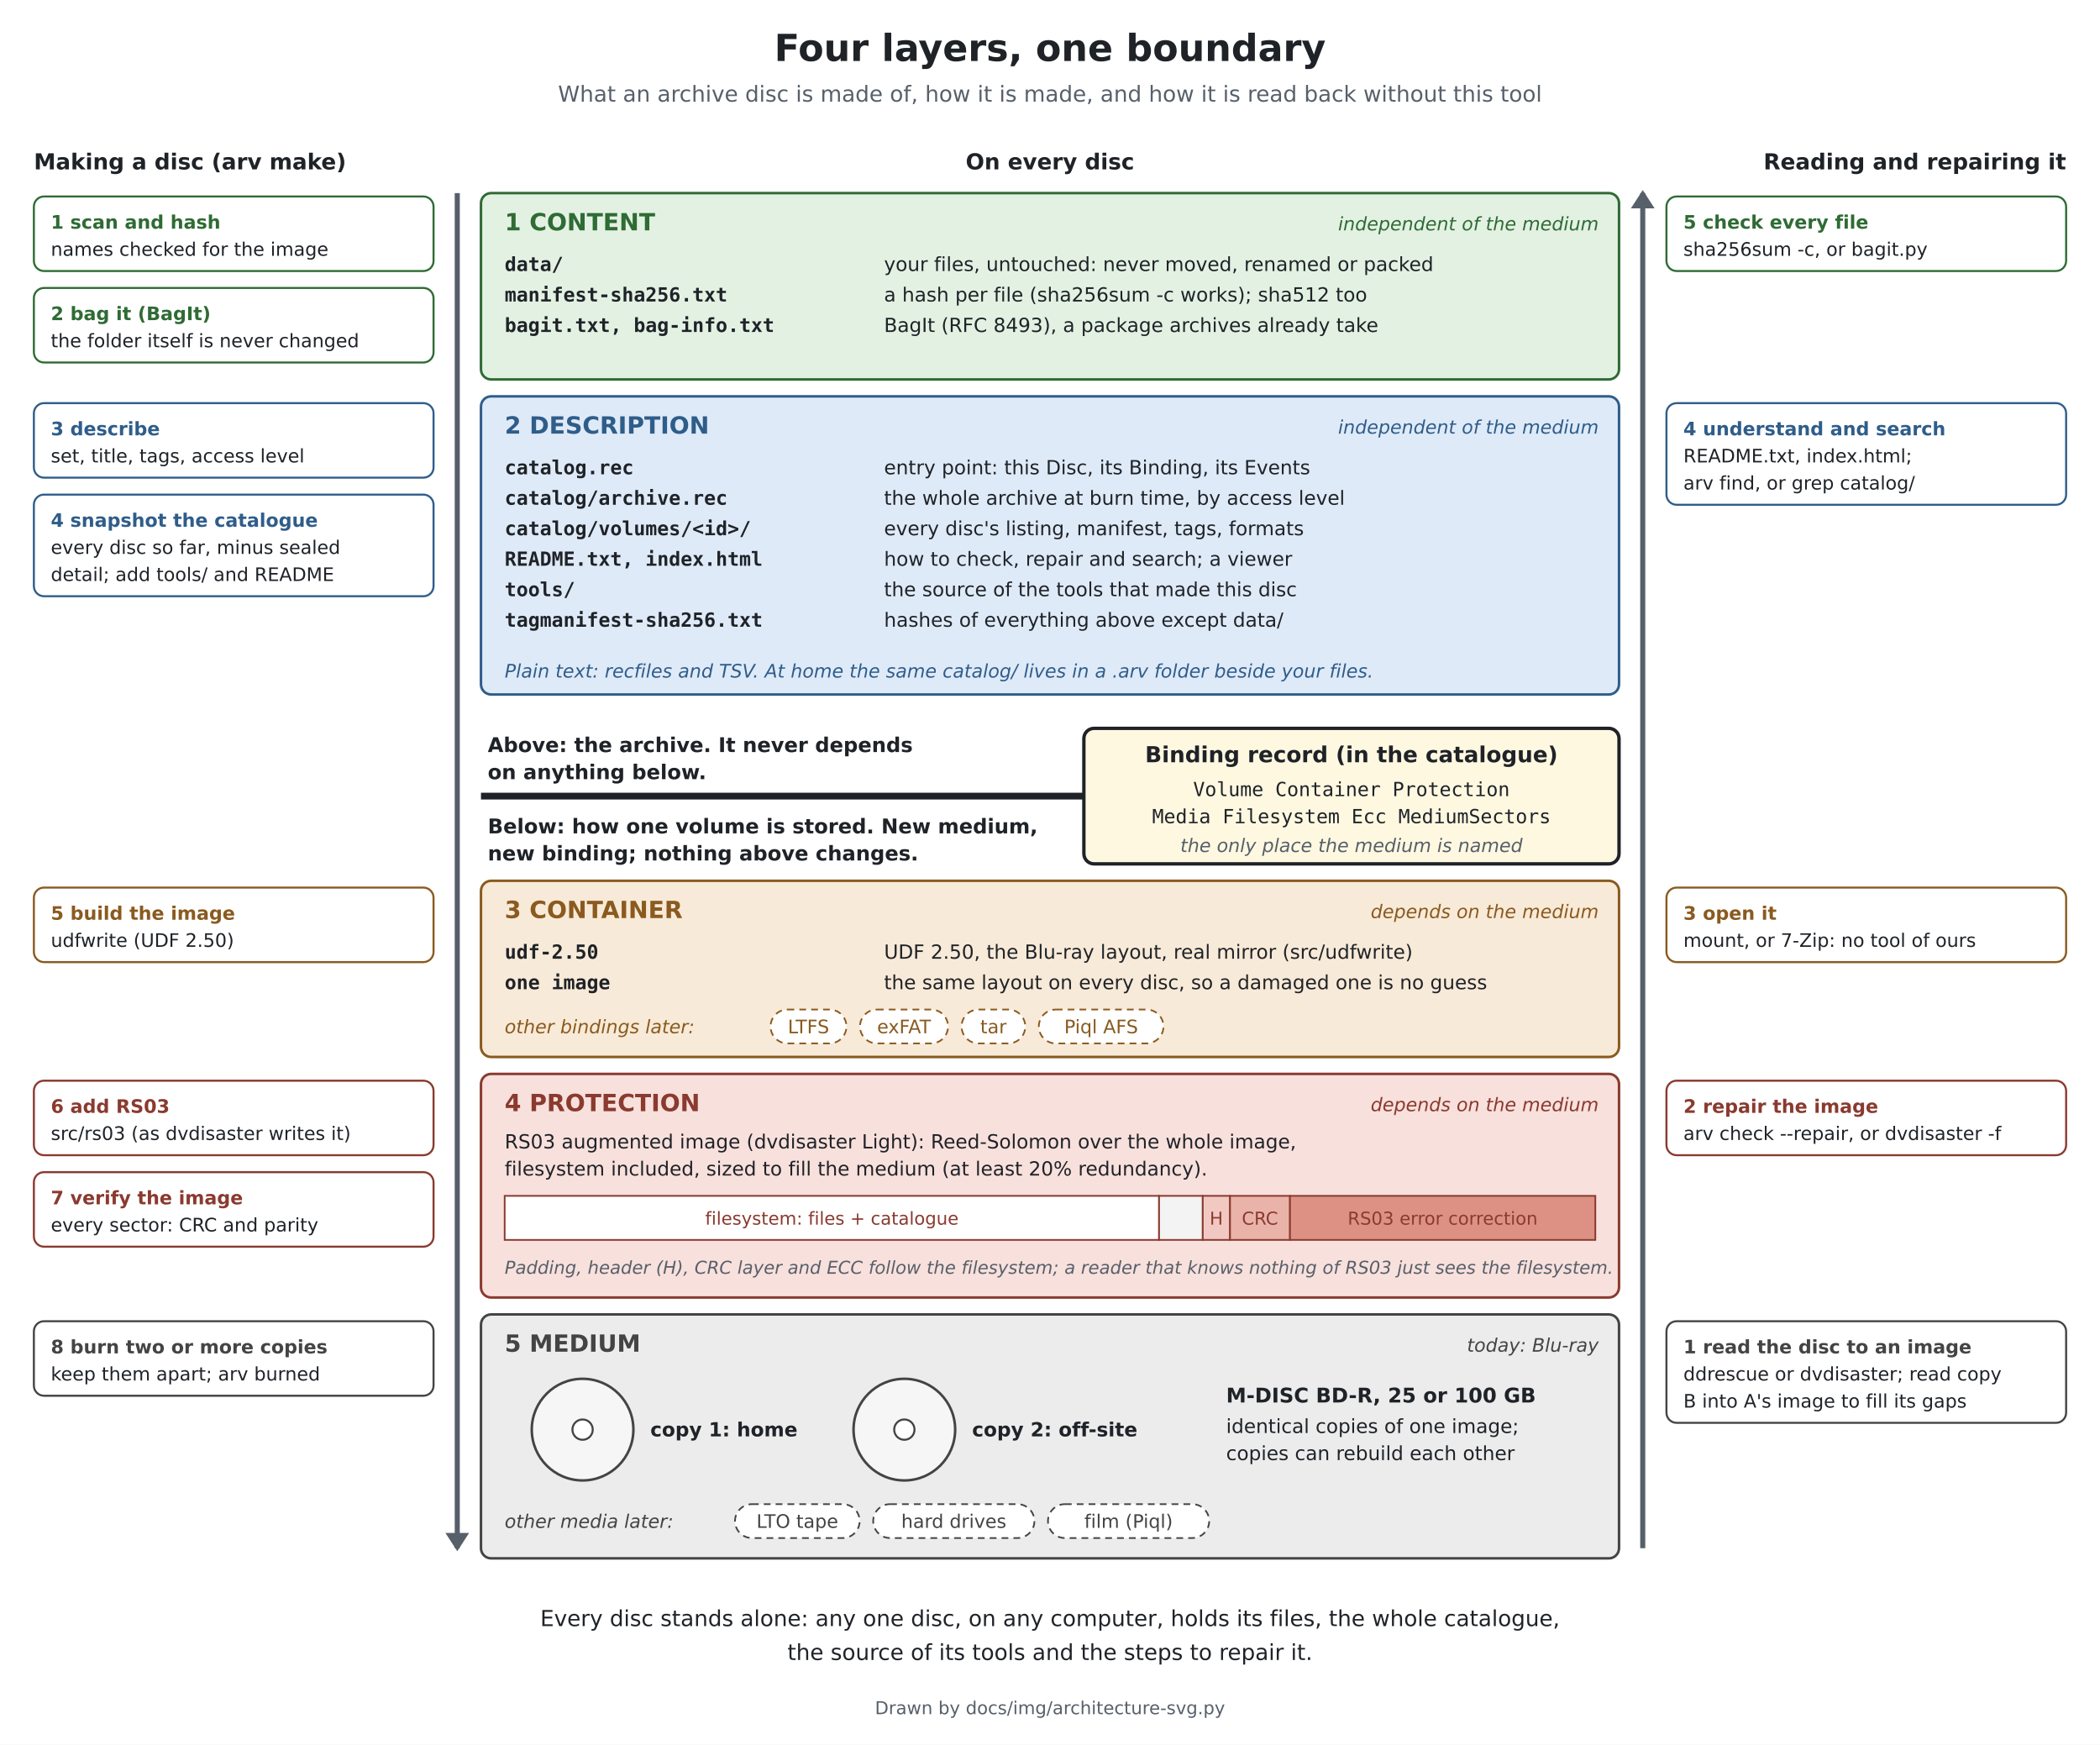
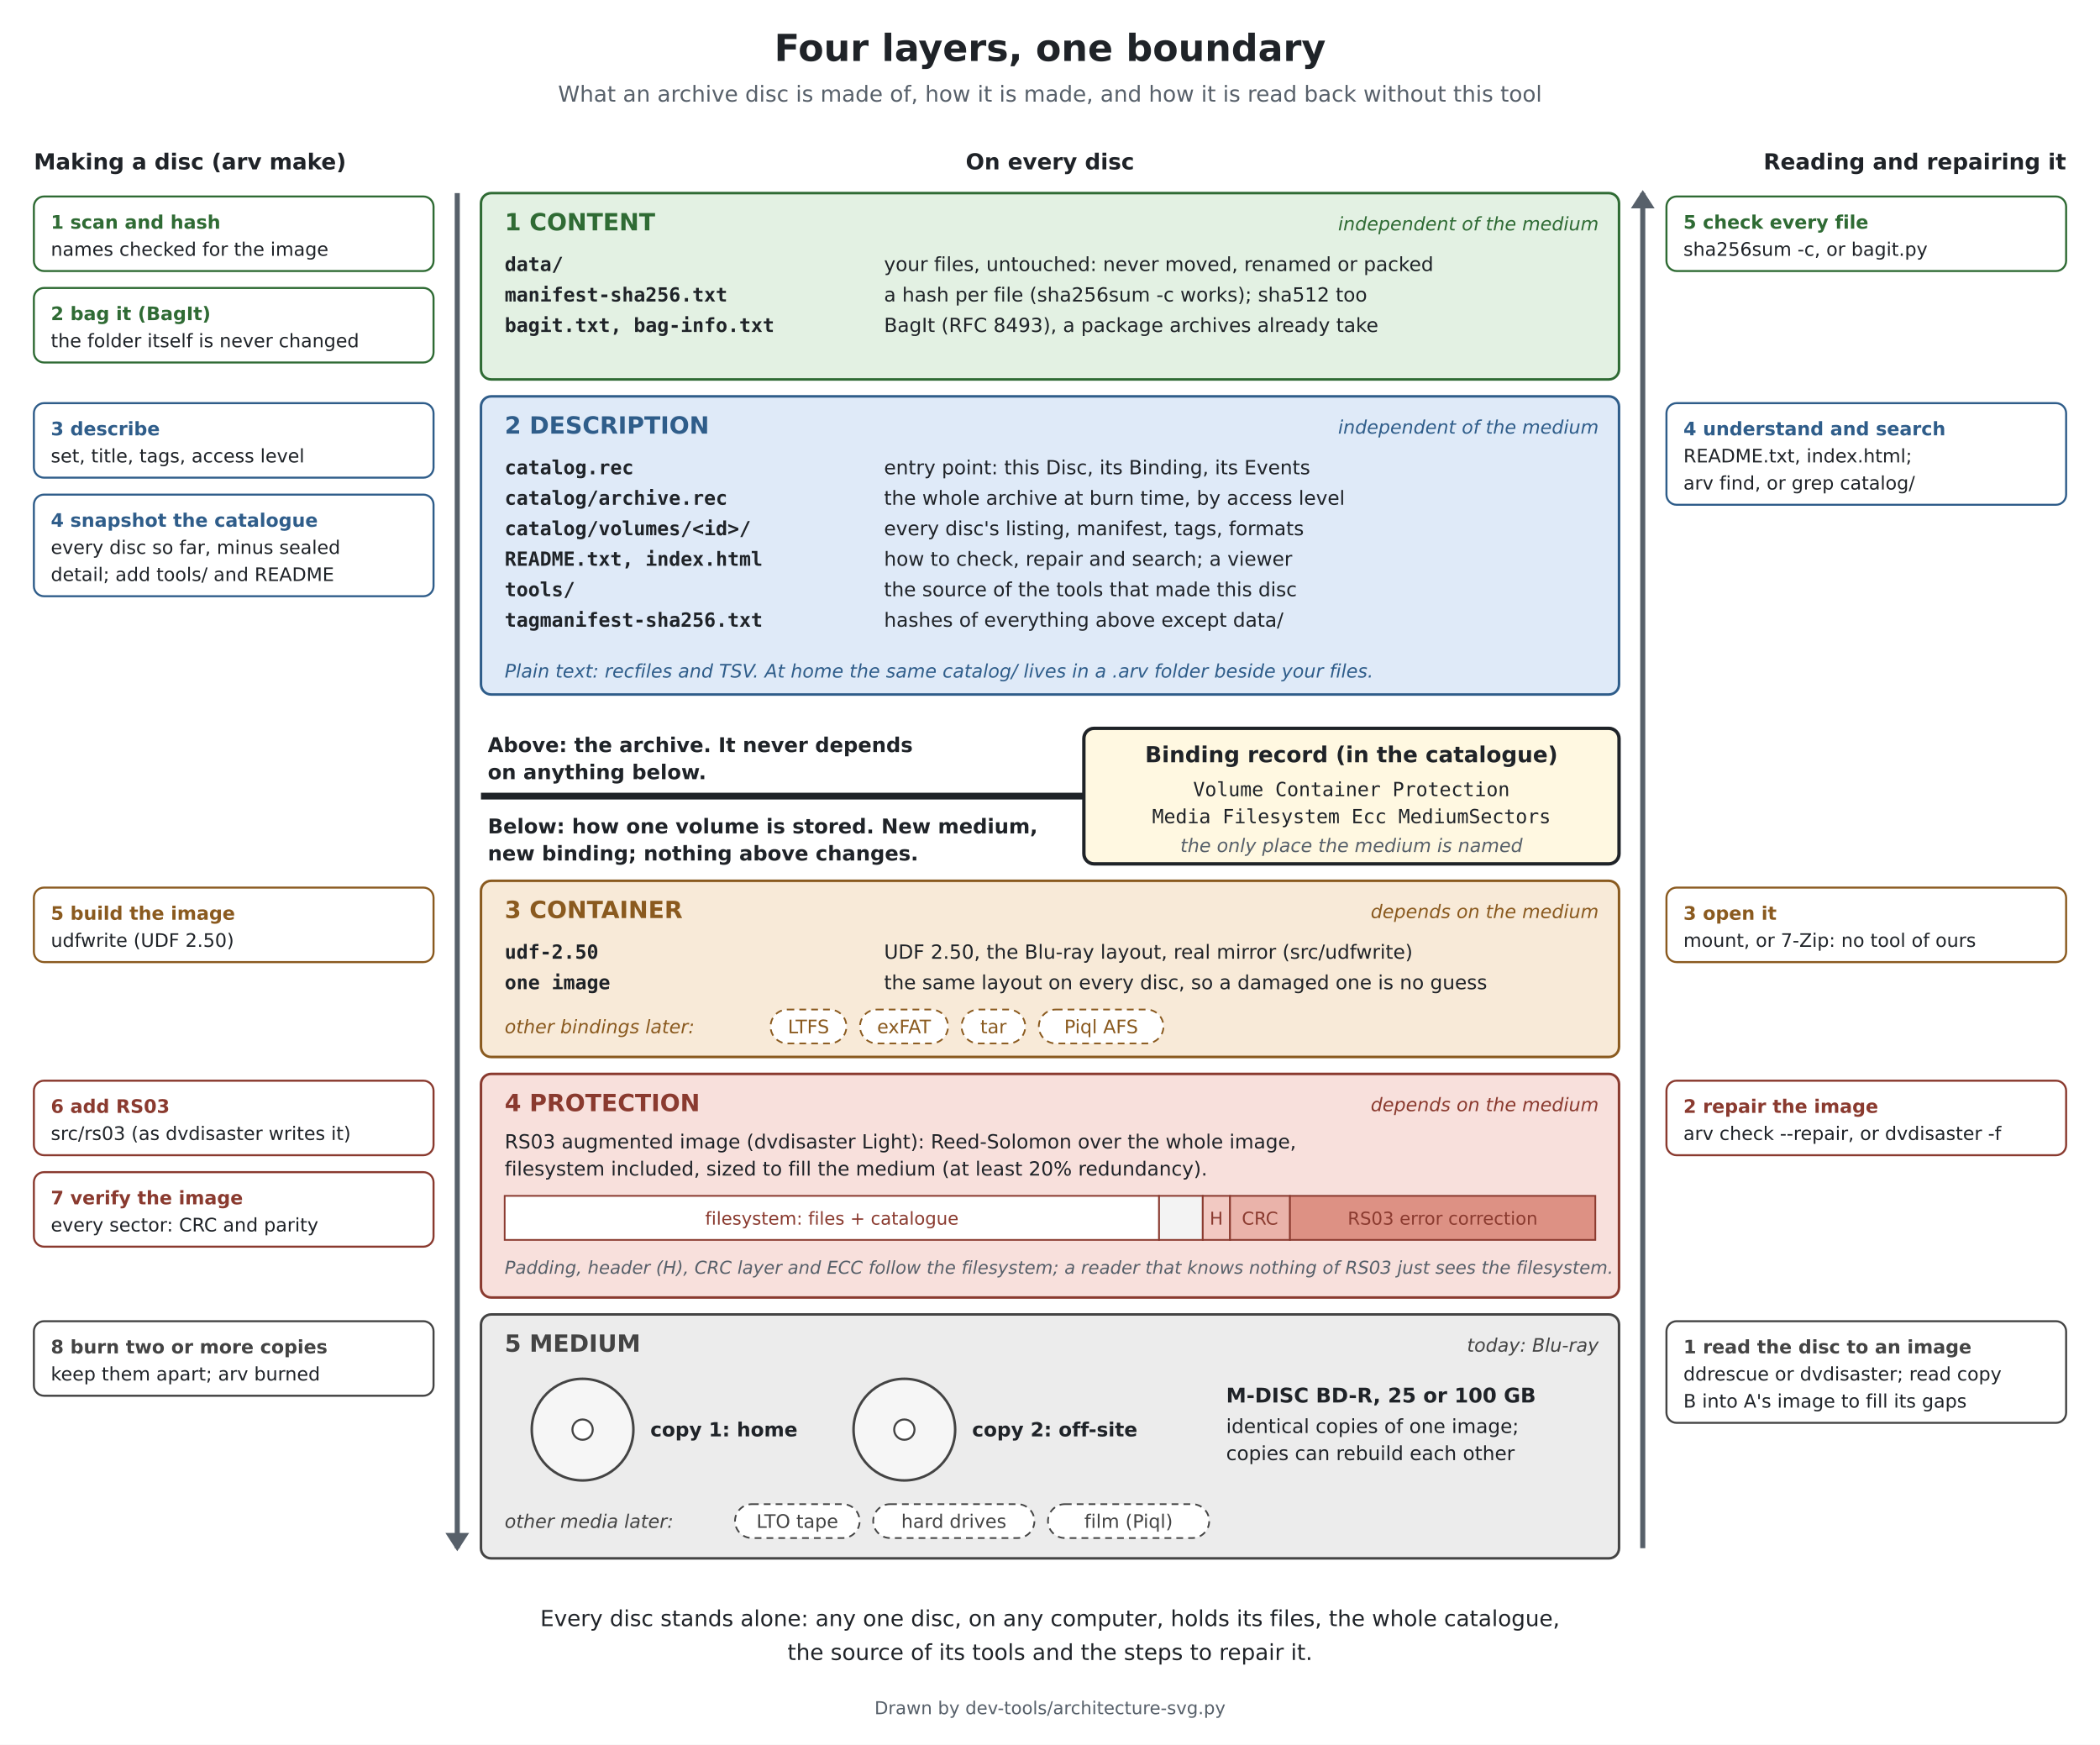
<svg xmlns="http://www.w3.org/2000/svg" width="1240" height="1030" viewBox="0 0 1240 1030">
  <rect width="100%" height="100%" fill="#ffffff" />
  <text x="620.0" y="36" font-size="22" font-weight="bold" fill="#1f2328" text-anchor="middle" font-family="DejaVu Sans, Helvetica, Arial, sans-serif">Four layers, one boundary</text>
  <text x="620.0" y="60" font-size="13" font-weight="normal" fill="#57606a" text-anchor="middle" font-family="DejaVu Sans, Helvetica, Arial, sans-serif">What an archive disc is made of, how it is made, and how it is read back without this tool</text>
  <text x="20" y="100" font-size="13" font-weight="bold" fill="#1f2328" text-anchor="start" font-family="DejaVu Sans, Helvetica, Arial, sans-serif">Making a disc (arv make)</text>
  <text x="620.0" y="100" font-size="13" font-weight="bold" fill="#1f2328" text-anchor="middle" font-family="DejaVu Sans, Helvetica, Arial, sans-serif">On every disc</text>
  <text x="1220" y="100" font-size="13" font-weight="bold" fill="#1f2328" text-anchor="end" font-family="DejaVu Sans, Helvetica, Arial, sans-serif">Reading and repairing it</text>
  <rect x="284" y="114" width="672" height="110" rx="6" fill="#e3f1e3" stroke="#2f6b34" stroke-width="1.5" />
  <text x="298" y="136" font-size="14" font-weight="bold" fill="#2f6b34" text-anchor="start" font-family="DejaVu Sans, Helvetica, Arial, sans-serif">1  CONTENT</text>
  <text x="944" y="136" font-size="11" font-weight="normal" fill="#2f6b34" text-anchor="end" font-style="italic" font-family="DejaVu Sans, Helvetica, Arial, sans-serif">independent of the medium</text>
  <text x="298" y="160" font-size="11.5" font-weight="bold" fill="#1f2328" text-anchor="start" font-family="DejaVu Sans Mono, Menlo, Consolas, monospace">data/</text>
  <text x="522" y="160" font-size="11.5" font-weight="normal" fill="#1f2328" text-anchor="start" font-family="DejaVu Sans, Helvetica, Arial, sans-serif">your files, untouched: never moved, renamed or packed</text>
  <text x="298" y="178" font-size="11.5" font-weight="bold" fill="#1f2328" text-anchor="start" font-family="DejaVu Sans Mono, Menlo, Consolas, monospace">manifest-sha256.txt</text>
  <text x="522" y="178" font-size="11.5" font-weight="normal" fill="#1f2328" text-anchor="start" font-family="DejaVu Sans, Helvetica, Arial, sans-serif">a hash per file (sha256sum -c works); sha512 too</text>
  <text x="298" y="196" font-size="11.5" font-weight="bold" fill="#1f2328" text-anchor="start" font-family="DejaVu Sans Mono, Menlo, Consolas, monospace">bagit.txt, bag-info.txt</text>
  <text x="522" y="196" font-size="11.5" font-weight="normal" fill="#1f2328" text-anchor="start" font-family="DejaVu Sans, Helvetica, Arial, sans-serif">BagIt (RFC 8493), a package archives already take</text>
  <rect x="284" y="234" width="672" height="176" rx="6" fill="#dfeaf8" stroke="#2f5d8a" stroke-width="1.5" />
  <text x="298" y="256" font-size="14" font-weight="bold" fill="#2f5d8a" text-anchor="start" font-family="DejaVu Sans, Helvetica, Arial, sans-serif">2  DESCRIPTION</text>
  <text x="944" y="256" font-size="11" font-weight="normal" fill="#2f5d8a" text-anchor="end" font-style="italic" font-family="DejaVu Sans, Helvetica, Arial, sans-serif">independent of the medium</text>
  <text x="298" y="280" font-size="11.5" font-weight="bold" fill="#1f2328" text-anchor="start" font-family="DejaVu Sans Mono, Menlo, Consolas, monospace">catalog.rec</text>
  <text x="522" y="280" font-size="11.5" font-weight="normal" fill="#1f2328" text-anchor="start" font-family="DejaVu Sans, Helvetica, Arial, sans-serif">entry point: this Disc, its Binding, its Events</text>
  <text x="298" y="298" font-size="11.5" font-weight="bold" fill="#1f2328" text-anchor="start" font-family="DejaVu Sans Mono, Menlo, Consolas, monospace">catalog/archive.rec</text>
  <text x="522" y="298" font-size="11.5" font-weight="normal" fill="#1f2328" text-anchor="start" font-family="DejaVu Sans, Helvetica, Arial, sans-serif">the whole archive at burn time, by access level</text>
  <text x="298" y="316" font-size="11.5" font-weight="bold" fill="#1f2328" text-anchor="start" font-family="DejaVu Sans Mono, Menlo, Consolas, monospace">catalog/volumes/&lt;id&gt;/</text>
  <text x="522" y="316" font-size="11.5" font-weight="normal" fill="#1f2328" text-anchor="start" font-family="DejaVu Sans, Helvetica, Arial, sans-serif">every disc's listing, manifest, tags, formats</text>
  <text x="298" y="334" font-size="11.5" font-weight="bold" fill="#1f2328" text-anchor="start" font-family="DejaVu Sans Mono, Menlo, Consolas, monospace">README.txt, index.html</text>
  <text x="522" y="334" font-size="11.5" font-weight="normal" fill="#1f2328" text-anchor="start" font-family="DejaVu Sans, Helvetica, Arial, sans-serif">how to check, repair and search; a viewer</text>
  <text x="298" y="352" font-size="11.5" font-weight="bold" fill="#1f2328" text-anchor="start" font-family="DejaVu Sans Mono, Menlo, Consolas, monospace">tools/</text>
  <text x="522" y="352" font-size="11.5" font-weight="normal" fill="#1f2328" text-anchor="start" font-family="DejaVu Sans, Helvetica, Arial, sans-serif">the source of the tools that made this disc</text>
  <text x="298" y="370" font-size="11.5" font-weight="bold" fill="#1f2328" text-anchor="start" font-family="DejaVu Sans Mono, Menlo, Consolas, monospace">tagmanifest-sha256.txt</text>
  <text x="522" y="370" font-size="11.5" font-weight="normal" fill="#1f2328" text-anchor="start" font-family="DejaVu Sans, Helvetica, Arial, sans-serif">hashes of everything above except data/</text>
  <text x="298" y="400" font-size="11" font-weight="normal" fill="#2f5d8a" text-anchor="start" font-style="italic" font-family="DejaVu Sans, Helvetica, Arial, sans-serif">Plain text: recfiles and TSV. At home the same catalog/ lives in a .arv folder beside your files.</text>
  <line x1="284" y1="470" x2="956" y2="470" stroke="#1f2328" stroke-width="4" />
  <text x="288" y="444" font-size="12" font-weight="bold" fill="#1f2328" text-anchor="start" font-family="DejaVu Sans, Helvetica, Arial, sans-serif">Above: the archive. It never depends</text>
  <text x="288" y="460" font-size="12" font-weight="bold" fill="#1f2328" text-anchor="start" font-family="DejaVu Sans, Helvetica, Arial, sans-serif">on anything below.</text>
  <text x="288" y="492" font-size="12" font-weight="bold" fill="#1f2328" text-anchor="start" font-family="DejaVu Sans, Helvetica, Arial, sans-serif">Below: how one volume is stored. New medium,</text>
  <text x="288" y="508" font-size="12" font-weight="bold" fill="#1f2328" text-anchor="start" font-family="DejaVu Sans, Helvetica, Arial, sans-serif">new binding; nothing above changes.</text>
  <rect x="640" y="430" width="316" height="80" rx="6" fill="#fff8e1" stroke="#1f2328" stroke-width="2" />
  <text x="798.0" y="450" font-size="13" font-weight="bold" fill="#1f2328" text-anchor="middle" font-family="DejaVu Sans, Helvetica, Arial, sans-serif">Binding record (in the catalogue)</text>
  <text x="798.0" y="470" font-size="11.5" font-weight="normal" fill="#1f2328" text-anchor="middle" font-family="DejaVu Sans Mono, Menlo, Consolas, monospace">Volume  Container  Protection</text>
  <text x="798.0" y="486" font-size="11.5" font-weight="normal" fill="#1f2328" text-anchor="middle" font-family="DejaVu Sans Mono, Menlo, Consolas, monospace">Media  Filesystem  Ecc  MediumSectors</text>
  <text x="798.0" y="503" font-size="11" font-weight="normal" fill="#57606a" text-anchor="middle" font-style="italic" font-family="DejaVu Sans, Helvetica, Arial, sans-serif">the only place the medium is named</text>
  <rect x="284" y="520" width="672" height="104" rx="6" fill="#f8ead8" stroke="#8a5a1f" stroke-width="1.5" />
  <text x="298" y="542" font-size="14" font-weight="bold" fill="#8a5a1f" text-anchor="start" font-family="DejaVu Sans, Helvetica, Arial, sans-serif">3  CONTAINER</text>
  <text x="944" y="542" font-size="11" font-weight="normal" fill="#8a5a1f" text-anchor="end" font-style="italic" font-family="DejaVu Sans, Helvetica, Arial, sans-serif">depends on the medium</text>
  <text x="298" y="566" font-size="11.5" font-weight="bold" fill="#1f2328" text-anchor="start" font-family="DejaVu Sans Mono, Menlo, Consolas, monospace">udf-2.50</text>
  <text x="522" y="566" font-size="11.5" font-weight="normal" fill="#1f2328" text-anchor="start" font-family="DejaVu Sans, Helvetica, Arial, sans-serif">UDF 2.50, the Blu-ray layout, real mirror (src/udfwrite)</text>
  <text x="298" y="584" font-size="11.5" font-weight="bold" fill="#1f2328" text-anchor="start" font-family="DejaVu Sans Mono, Menlo, Consolas, monospace">one image</text>
  <text x="522" y="584" font-size="11.5" font-weight="normal" fill="#1f2328" text-anchor="start" font-family="DejaVu Sans, Helvetica, Arial, sans-serif">the same layout on every disc, so a damaged one is no guess</text>
  <text x="298" y="610" font-size="11" font-weight="normal" fill="#8a5a1f" text-anchor="start" font-style="italic" font-family="DejaVu Sans, Helvetica, Arial, sans-serif">other bindings later:</text>
  <rect x="455" y="596" width="44.8" height="20" rx="10" fill="#ffffff" stroke="#8a5a1f" stroke-width="1" stroke-dasharray="4 3" />
  <text x="477.4" y="610" font-size="11" font-weight="normal" fill="#8a5a1f" text-anchor="middle" font-family="DejaVu Sans, Helvetica, Arial, sans-serif">LTFS</text>
  <rect x="507.8" y="596" width="52.0" height="20" rx="10" fill="#ffffff" stroke="#8a5a1f" stroke-width="1" stroke-dasharray="4 3" />
  <text x="533.8" y="610" font-size="11" font-weight="normal" fill="#8a5a1f" text-anchor="middle" font-family="DejaVu Sans, Helvetica, Arial, sans-serif">exFAT</text>
  <rect x="567.8" y="596" width="37.6" height="20" rx="10" fill="#ffffff" stroke="#8a5a1f" stroke-width="1" stroke-dasharray="4 3" />
  <text x="586.6" y="610" font-size="11" font-weight="normal" fill="#8a5a1f" text-anchor="middle" font-family="DejaVu Sans, Helvetica, Arial, sans-serif">tar</text>
  <rect x="613.4" y="596" width="73.6" height="20" rx="10" fill="#ffffff" stroke="#8a5a1f" stroke-width="1" stroke-dasharray="4 3" />
  <text x="650.2" y="610" font-size="11" font-weight="normal" fill="#8a5a1f" text-anchor="middle" font-family="DejaVu Sans, Helvetica, Arial, sans-serif">Piql AFS</text>
  <rect x="284" y="634" width="672" height="132" rx="6" fill="#f8e0dc" stroke="#8a3a2f" stroke-width="1.5" />
  <text x="298" y="656" font-size="14" font-weight="bold" fill="#8a3a2f" text-anchor="start" font-family="DejaVu Sans, Helvetica, Arial, sans-serif">4  PROTECTION</text>
  <text x="944" y="656" font-size="11" font-weight="normal" fill="#8a3a2f" text-anchor="end" font-style="italic" font-family="DejaVu Sans, Helvetica, Arial, sans-serif">depends on the medium</text>
  <text x="298" y="678" font-size="11.5" font-weight="normal" fill="#1f2328" text-anchor="start" font-family="DejaVu Sans, Helvetica, Arial, sans-serif">RS03 augmented image (dvdisaster Light): Reed-Solomon over the whole image,</text>
  <text x="298" y="694" font-size="11.5" font-weight="normal" fill="#1f2328" text-anchor="start" font-family="DejaVu Sans, Helvetica, Arial, sans-serif">filesystem included, sized to fill the medium (at least 20% redundancy).</text>
  <rect x="298" y="706" width="386.4" height="26" rx="0" fill="#ffffff" stroke="#8a3a2f" stroke-width="1" />
  <text x="491.2" y="723" font-size="10.5" font-weight="normal" fill="#8a3a2f" text-anchor="middle" font-family="DejaVu Sans, Helvetica, Arial, sans-serif">filesystem: files + catalogue</text>
  <rect x="684.4" y="706" width="25.8" height="26" rx="0" fill="#f3f3f3" stroke="#8a3a2f" stroke-width="1" />
  <rect x="710.2" y="706" width="16.1" height="26" rx="0" fill="#f2c9c2" stroke="#8a3a2f" stroke-width="1" />
  <text x="718.21" y="723" font-size="10.5" font-weight="normal" fill="#8a3a2f" text-anchor="middle" font-family="DejaVu Sans, Helvetica, Arial, sans-serif">H</text>
  <rect x="726.3" y="706" width="35.4" height="26" rx="0" fill="#eab3aa" stroke="#8a3a2f" stroke-width="1" />
  <text x="743.97" y="723" font-size="10.5" font-weight="normal" fill="#8a3a2f" text-anchor="middle" font-family="DejaVu Sans, Helvetica, Arial, sans-serif">CRC</text>
  <rect x="761.7" y="706" width="180.3" height="26" rx="0" fill="#dd9184" stroke="#8a3a2f" stroke-width="1" />
  <text x="851.84" y="723" font-size="10.5" font-weight="normal" fill="#8a3a2f" text-anchor="middle" font-family="DejaVu Sans, Helvetica, Arial, sans-serif">RS03 error correction</text>
  <text x="298" y="752" font-size="10.5" font-weight="normal" fill="#57606a" text-anchor="start" font-style="italic" font-family="DejaVu Sans, Helvetica, Arial, sans-serif">Padding, header (H), CRC layer and ECC follow the filesystem; a reader that knows nothing of RS03 just sees the filesystem.</text>
  <rect x="284" y="776" width="672" height="144" rx="6" fill="#ececec" stroke="#444444" stroke-width="1.5" />
  <text x="298" y="798" font-size="14" font-weight="bold" fill="#444444" text-anchor="start" font-family="DejaVu Sans, Helvetica, Arial, sans-serif">5  MEDIUM</text>
  <text x="944" y="798" font-size="11" font-weight="normal" fill="#444444" text-anchor="end" font-style="italic" font-family="DejaVu Sans, Helvetica, Arial, sans-serif">today: Blu-ray</text>
  <circle cx="344" cy="844" r="30" fill="#f6f6f6" stroke="#444" stroke-width="1.5" />
  <circle cx="344" cy="844" r="6" fill="#ffffff" stroke="#444" stroke-width="1.2" />
  <text x="384" y="848" font-size="11.5" font-weight="bold" fill="#1f2328" text-anchor="start" font-family="DejaVu Sans, Helvetica, Arial, sans-serif">copy 1: home</text>
  <circle cx="534" cy="844" r="30" fill="#f6f6f6" stroke="#444" stroke-width="1.5" />
  <circle cx="534" cy="844" r="6" fill="#ffffff" stroke="#444" stroke-width="1.2" />
  <text x="574" y="848" font-size="11.5" font-weight="bold" fill="#1f2328" text-anchor="start" font-family="DejaVu Sans, Helvetica, Arial, sans-serif">copy 2: off-site</text>
  <text x="724" y="828" font-size="12" font-weight="bold" fill="#1f2328" text-anchor="start" font-family="DejaVu Sans, Helvetica, Arial, sans-serif">M-DISC BD-R, 25 or 100 GB</text>
  <text x="724" y="846" font-size="11.5" font-weight="normal" fill="#1f2328" text-anchor="start" font-family="DejaVu Sans, Helvetica, Arial, sans-serif">identical copies of one image;</text>
  <text x="724" y="862" font-size="11.5" font-weight="normal" fill="#1f2328" text-anchor="start" font-family="DejaVu Sans, Helvetica, Arial, sans-serif">copies can rebuild each other</text>
  <text x="298" y="902" font-size="11" font-weight="normal" fill="#444444" text-anchor="start" font-style="italic" font-family="DejaVu Sans, Helvetica, Arial, sans-serif">other media later:</text>
  <rect x="434" y="888" width="73.6" height="20" rx="10" fill="#ffffff" stroke="#444444" stroke-width="1" stroke-dasharray="4 3" />
  <text x="470.8" y="902" font-size="11" font-weight="normal" fill="#444444" text-anchor="middle" font-family="DejaVu Sans, Helvetica, Arial, sans-serif">LTO tape</text>
  <rect x="515.6" y="888" width="95.2" height="20" rx="10" fill="#ffffff" stroke="#444444" stroke-width="1" stroke-dasharray="4 3" />
  <text x="563.2" y="902" font-size="11" font-weight="normal" fill="#444444" text-anchor="middle" font-family="DejaVu Sans, Helvetica, Arial, sans-serif">hard drives</text>
  <rect x="618.8" y="888" width="95.2" height="20" rx="10" fill="#ffffff" stroke="#444444" stroke-width="1" stroke-dasharray="4 3" />
  <text x="666.4" y="902" font-size="11" font-weight="normal" fill="#444444" text-anchor="middle" font-family="DejaVu Sans, Helvetica, Arial, sans-serif">film (Piql)</text>
  <line x1="270" y1="114" x2="270" y2="914" stroke="#57606a" stroke-width="3" />
  <path d="M263,905 L277,905 L270,915.8 Z" fill="#57606a" />
  <rect x="20" y="116" width="236" height="44" rx="6" fill="#ffffff" stroke="#2f6b34" stroke-width="1.2" />
  <text x="30" y="135" font-size="11" font-weight="bold" fill="#2f6b34" text-anchor="start" font-family="DejaVu Sans, Helvetica, Arial, sans-serif">1 scan and hash</text>
  <text x="30" y="151" font-size="11" font-weight="normal" fill="#1f2328" text-anchor="start" font-family="DejaVu Sans, Helvetica, Arial, sans-serif">names checked for the image</text>
  <rect x="20" y="170" width="236" height="44" rx="6" fill="#ffffff" stroke="#2f6b34" stroke-width="1.2" />
  <text x="30" y="189" font-size="11" font-weight="bold" fill="#2f6b34" text-anchor="start" font-family="DejaVu Sans, Helvetica, Arial, sans-serif">2 bag it (BagIt)</text>
  <text x="30" y="205" font-size="11" font-weight="normal" fill="#1f2328" text-anchor="start" font-family="DejaVu Sans, Helvetica, Arial, sans-serif">the folder itself is never changed</text>
  <rect x="20" y="238" width="236" height="44" rx="6" fill="#ffffff" stroke="#2f5d8a" stroke-width="1.2" />
  <text x="30" y="257" font-size="11" font-weight="bold" fill="#2f5d8a" text-anchor="start" font-family="DejaVu Sans, Helvetica, Arial, sans-serif">3 describe</text>
  <text x="30" y="273" font-size="11" font-weight="normal" fill="#1f2328" text-anchor="start" font-family="DejaVu Sans, Helvetica, Arial, sans-serif">set, title, tags, access level</text>
  <rect x="20" y="292" width="236" height="60" rx="6" fill="#ffffff" stroke="#2f5d8a" stroke-width="1.2" />
  <text x="30" y="311" font-size="11" font-weight="bold" fill="#2f5d8a" text-anchor="start" font-family="DejaVu Sans, Helvetica, Arial, sans-serif">4 snapshot the catalogue</text>
  <text x="30" y="327" font-size="11" font-weight="normal" fill="#1f2328" text-anchor="start" font-family="DejaVu Sans, Helvetica, Arial, sans-serif">every disc so far, minus sealed</text>
  <text x="30" y="343" font-size="11" font-weight="normal" fill="#1f2328" text-anchor="start" font-family="DejaVu Sans, Helvetica, Arial, sans-serif">detail; add tools/ and README</text>
  <rect x="20" y="524" width="236" height="44" rx="6" fill="#ffffff" stroke="#8a5a1f" stroke-width="1.2" />
  <text x="30" y="543" font-size="11" font-weight="bold" fill="#8a5a1f" text-anchor="start" font-family="DejaVu Sans, Helvetica, Arial, sans-serif">5 build the image</text>
  <text x="30" y="559" font-size="11" font-weight="normal" fill="#1f2328" text-anchor="start" font-family="DejaVu Sans, Helvetica, Arial, sans-serif">udfwrite (UDF 2.50)</text>
  <rect x="20" y="638" width="236" height="44" rx="6" fill="#ffffff" stroke="#8a3a2f" stroke-width="1.2" />
  <text x="30" y="657" font-size="11" font-weight="bold" fill="#8a3a2f" text-anchor="start" font-family="DejaVu Sans, Helvetica, Arial, sans-serif">6 add RS03</text>
  <text x="30" y="673" font-size="11" font-weight="normal" fill="#1f2328" text-anchor="start" font-family="DejaVu Sans, Helvetica, Arial, sans-serif">src/rs03 (as dvdisaster writes it)</text>
  <rect x="20" y="692" width="236" height="44" rx="6" fill="#ffffff" stroke="#8a3a2f" stroke-width="1.2" />
  <text x="30" y="711" font-size="11" font-weight="bold" fill="#8a3a2f" text-anchor="start" font-family="DejaVu Sans, Helvetica, Arial, sans-serif">7 verify the image</text>
  <text x="30" y="727" font-size="11" font-weight="normal" fill="#1f2328" text-anchor="start" font-family="DejaVu Sans, Helvetica, Arial, sans-serif">every sector: CRC and parity</text>
  <rect x="20" y="780" width="236" height="44" rx="6" fill="#ffffff" stroke="#444444" stroke-width="1.2" />
  <text x="30" y="799" font-size="11" font-weight="bold" fill="#444444" text-anchor="start" font-family="DejaVu Sans, Helvetica, Arial, sans-serif">8 burn two or more copies</text>
  <text x="30" y="815" font-size="11" font-weight="normal" fill="#1f2328" text-anchor="start" font-family="DejaVu Sans, Helvetica, Arial, sans-serif">keep them apart; arv burned</text>
  <line x1="970" y1="914" x2="970" y2="114" stroke="#57606a" stroke-width="3" />
  <path d="M963,123 L977,123 L970,112.2 Z" fill="#57606a" />
  <rect x="984" y="780" width="236" height="60" rx="6" fill="#ffffff" stroke="#444444" stroke-width="1.2" />
  <text x="994" y="799" font-size="11" font-weight="bold" fill="#444444" text-anchor="start" font-family="DejaVu Sans, Helvetica, Arial, sans-serif">1 read the disc to an image</text>
  <text x="994" y="815" font-size="11" font-weight="normal" fill="#1f2328" text-anchor="start" font-family="DejaVu Sans, Helvetica, Arial, sans-serif">ddrescue or dvdisaster; read copy</text>
  <text x="994" y="831" font-size="11" font-weight="normal" fill="#1f2328" text-anchor="start" font-family="DejaVu Sans, Helvetica, Arial, sans-serif">B into A's image to fill its gaps</text>
  <rect x="984" y="638" width="236" height="44" rx="6" fill="#ffffff" stroke="#8a3a2f" stroke-width="1.2" />
  <text x="994" y="657" font-size="11" font-weight="bold" fill="#8a3a2f" text-anchor="start" font-family="DejaVu Sans, Helvetica, Arial, sans-serif">2 repair the image</text>
  <text x="994" y="673" font-size="11" font-weight="normal" fill="#1f2328" text-anchor="start" font-family="DejaVu Sans, Helvetica, Arial, sans-serif">arv check --repair, or dvdisaster -f</text>
  <rect x="984" y="524" width="236" height="44" rx="6" fill="#ffffff" stroke="#8a5a1f" stroke-width="1.2" />
  <text x="994" y="543" font-size="11" font-weight="bold" fill="#8a5a1f" text-anchor="start" font-family="DejaVu Sans, Helvetica, Arial, sans-serif">3 open it</text>
  <text x="994" y="559" font-size="11" font-weight="normal" fill="#1f2328" text-anchor="start" font-family="DejaVu Sans, Helvetica, Arial, sans-serif">mount, or 7-Zip: no tool of ours</text>
  <rect x="984" y="238" width="236" height="60" rx="6" fill="#ffffff" stroke="#2f5d8a" stroke-width="1.2" />
  <text x="994" y="257" font-size="11" font-weight="bold" fill="#2f5d8a" text-anchor="start" font-family="DejaVu Sans, Helvetica, Arial, sans-serif">4 understand and search</text>
  <text x="994" y="273" font-size="11" font-weight="normal" fill="#1f2328" text-anchor="start" font-family="DejaVu Sans, Helvetica, Arial, sans-serif">README.txt, index.html;</text>
  <text x="994" y="289" font-size="11" font-weight="normal" fill="#1f2328" text-anchor="start" font-family="DejaVu Sans, Helvetica, Arial, sans-serif">arv find, or grep catalog/</text>
  <rect x="984" y="116" width="236" height="44" rx="6" fill="#ffffff" stroke="#2f6b34" stroke-width="1.2" />
  <text x="994" y="135" font-size="11" font-weight="bold" fill="#2f6b34" text-anchor="start" font-family="DejaVu Sans, Helvetica, Arial, sans-serif">5 check every file</text>
  <text x="994" y="151" font-size="11" font-weight="normal" fill="#1f2328" text-anchor="start" font-family="DejaVu Sans, Helvetica, Arial, sans-serif">sha256sum -c, or bagit.py</text>
  <text x="620.0" y="960" font-size="13" font-weight="normal" fill="#1f2328" text-anchor="middle" font-family="DejaVu Sans, Helvetica, Arial, sans-serif">Every disc stands alone: any one disc, on any computer, holds its files, the whole catalogue,</text>
  <text x="620.0" y="980" font-size="13" font-weight="normal" fill="#1f2328" text-anchor="middle" font-family="DejaVu Sans, Helvetica, Arial, sans-serif">the source of its tools and the steps to repair it.</text>
-   <text x="620.0" y="1012" font-size="10.5" font-weight="normal" fill="#57606a" text-anchor="middle" font-family="DejaVu Sans, Helvetica, Arial, sans-serif">Drawn by docs/img/architecture-svg.py</text>
+   <text x="620.0" y="1012" font-size="10.5" font-weight="normal" fill="#57606a" text-anchor="middle" font-family="DejaVu Sans, Helvetica, Arial, sans-serif">Drawn by dev-tools/architecture-svg.py</text>
</svg>
